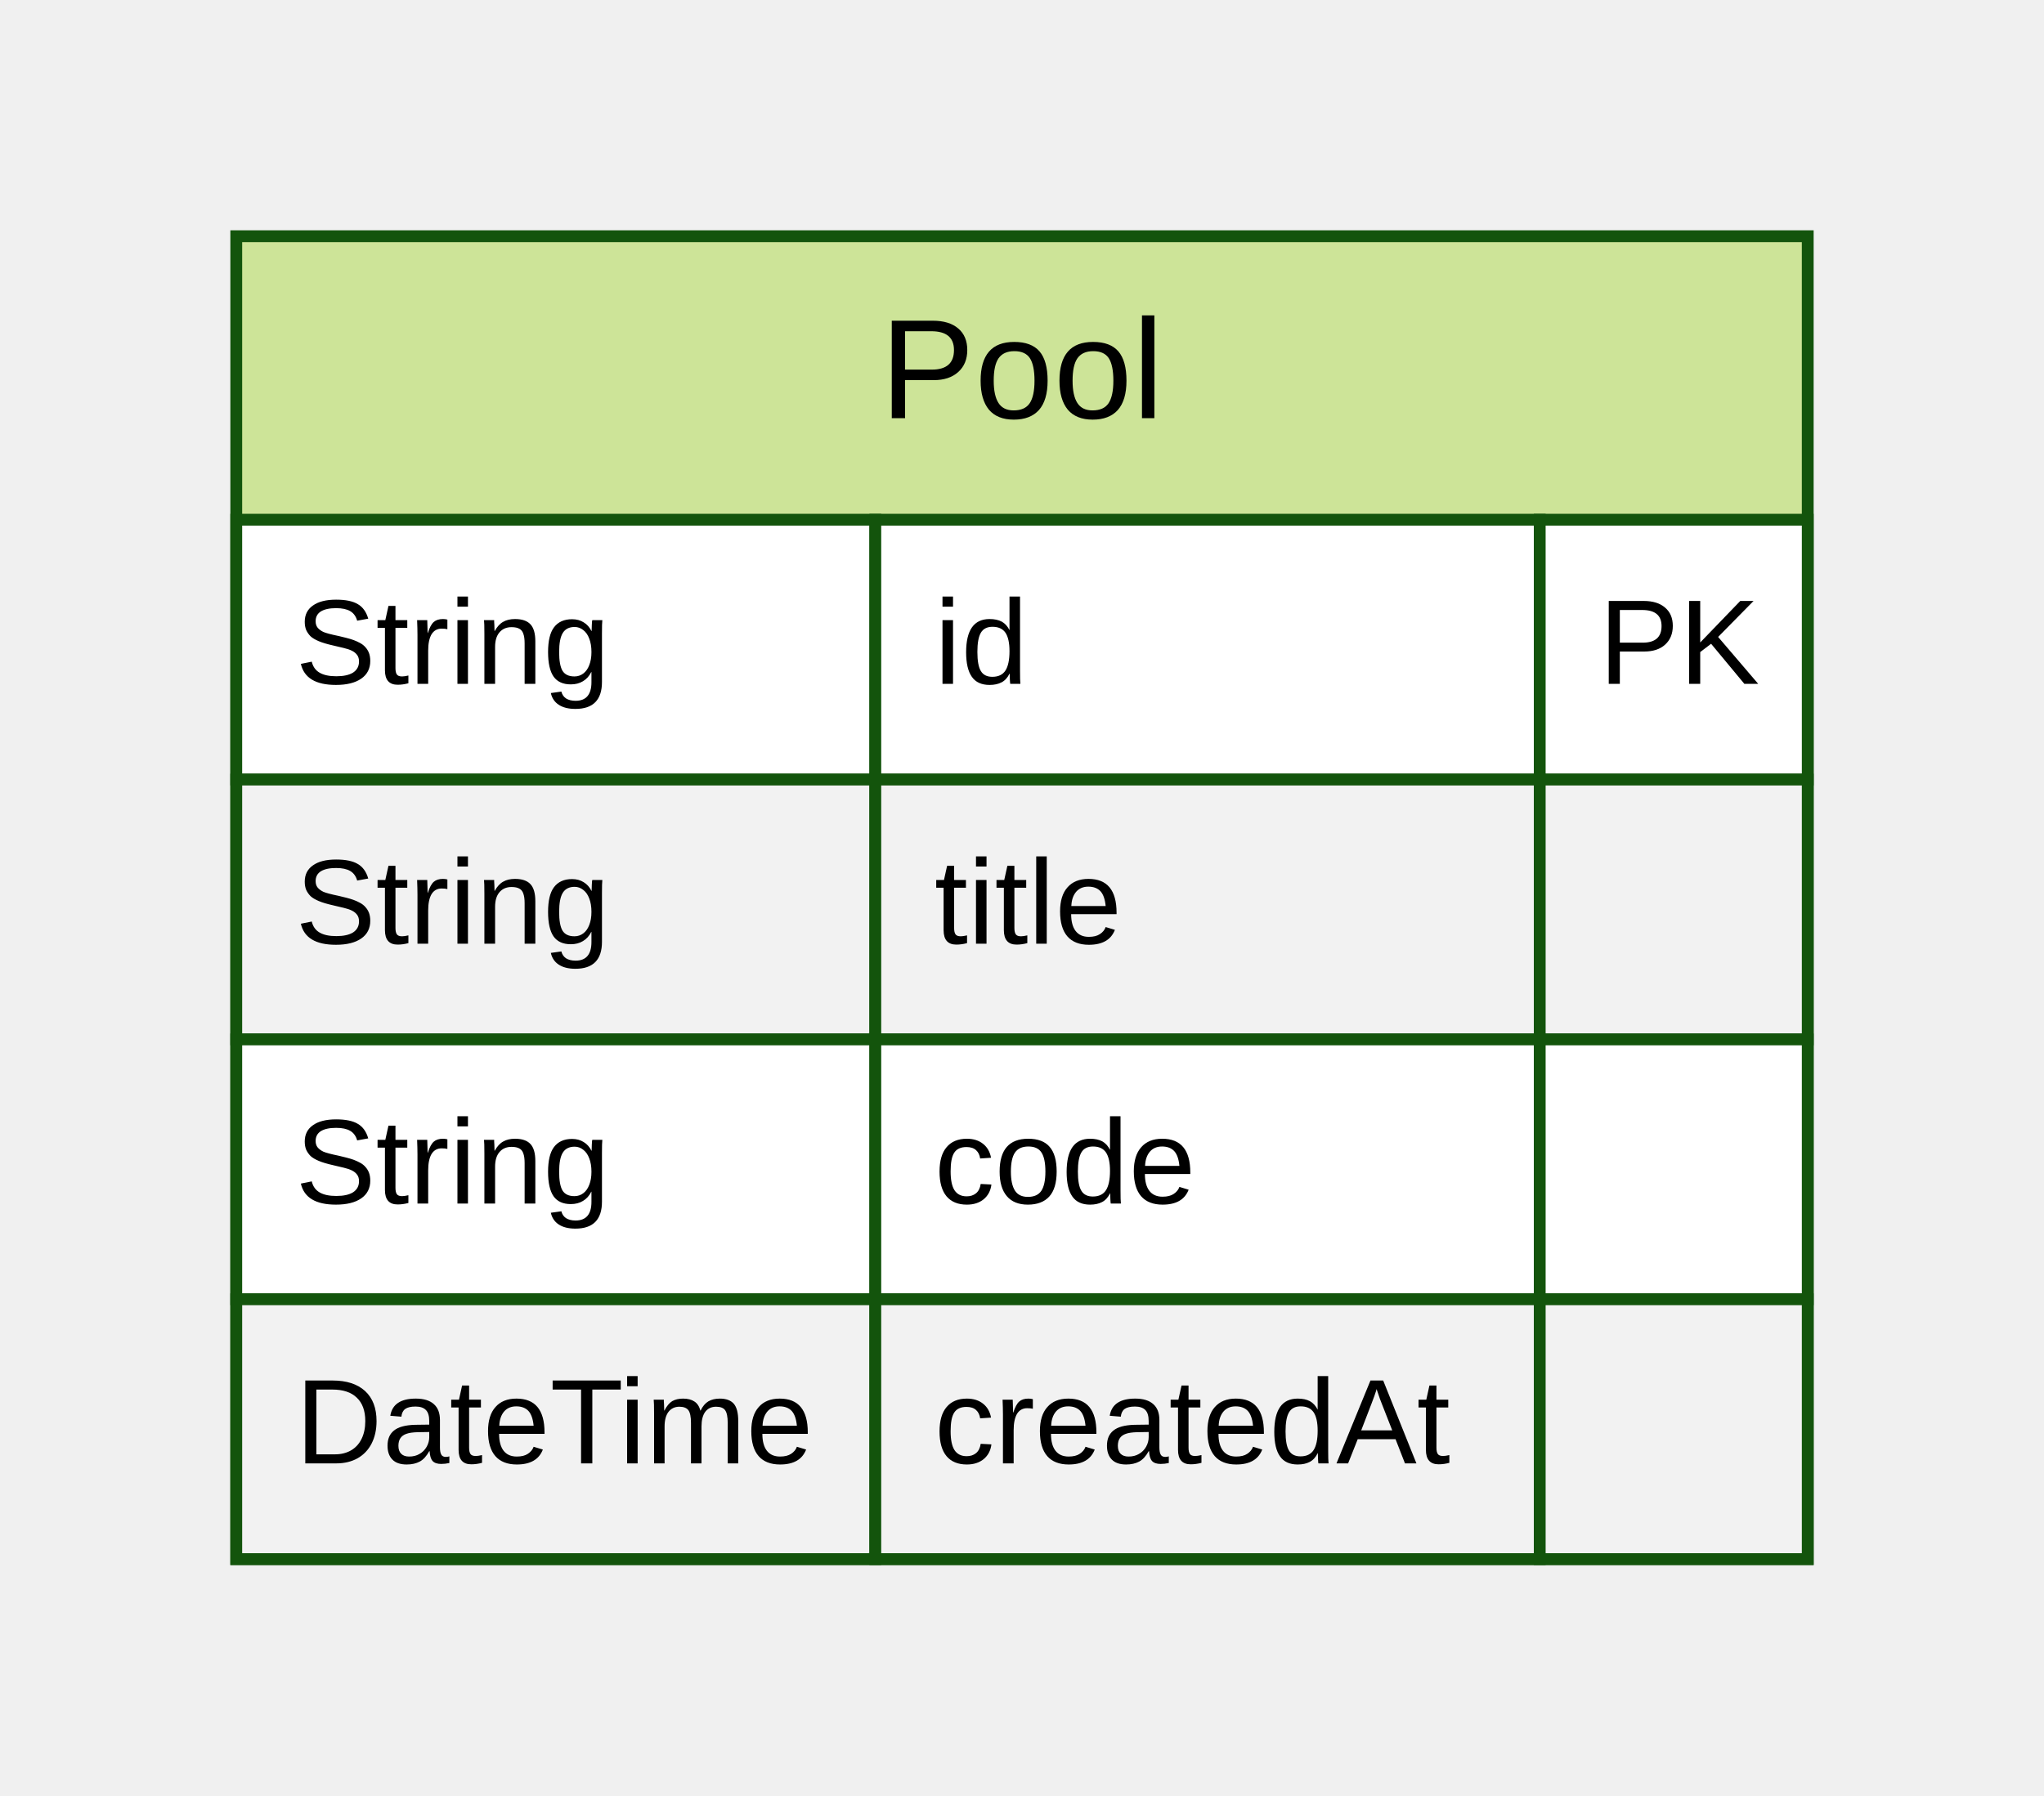
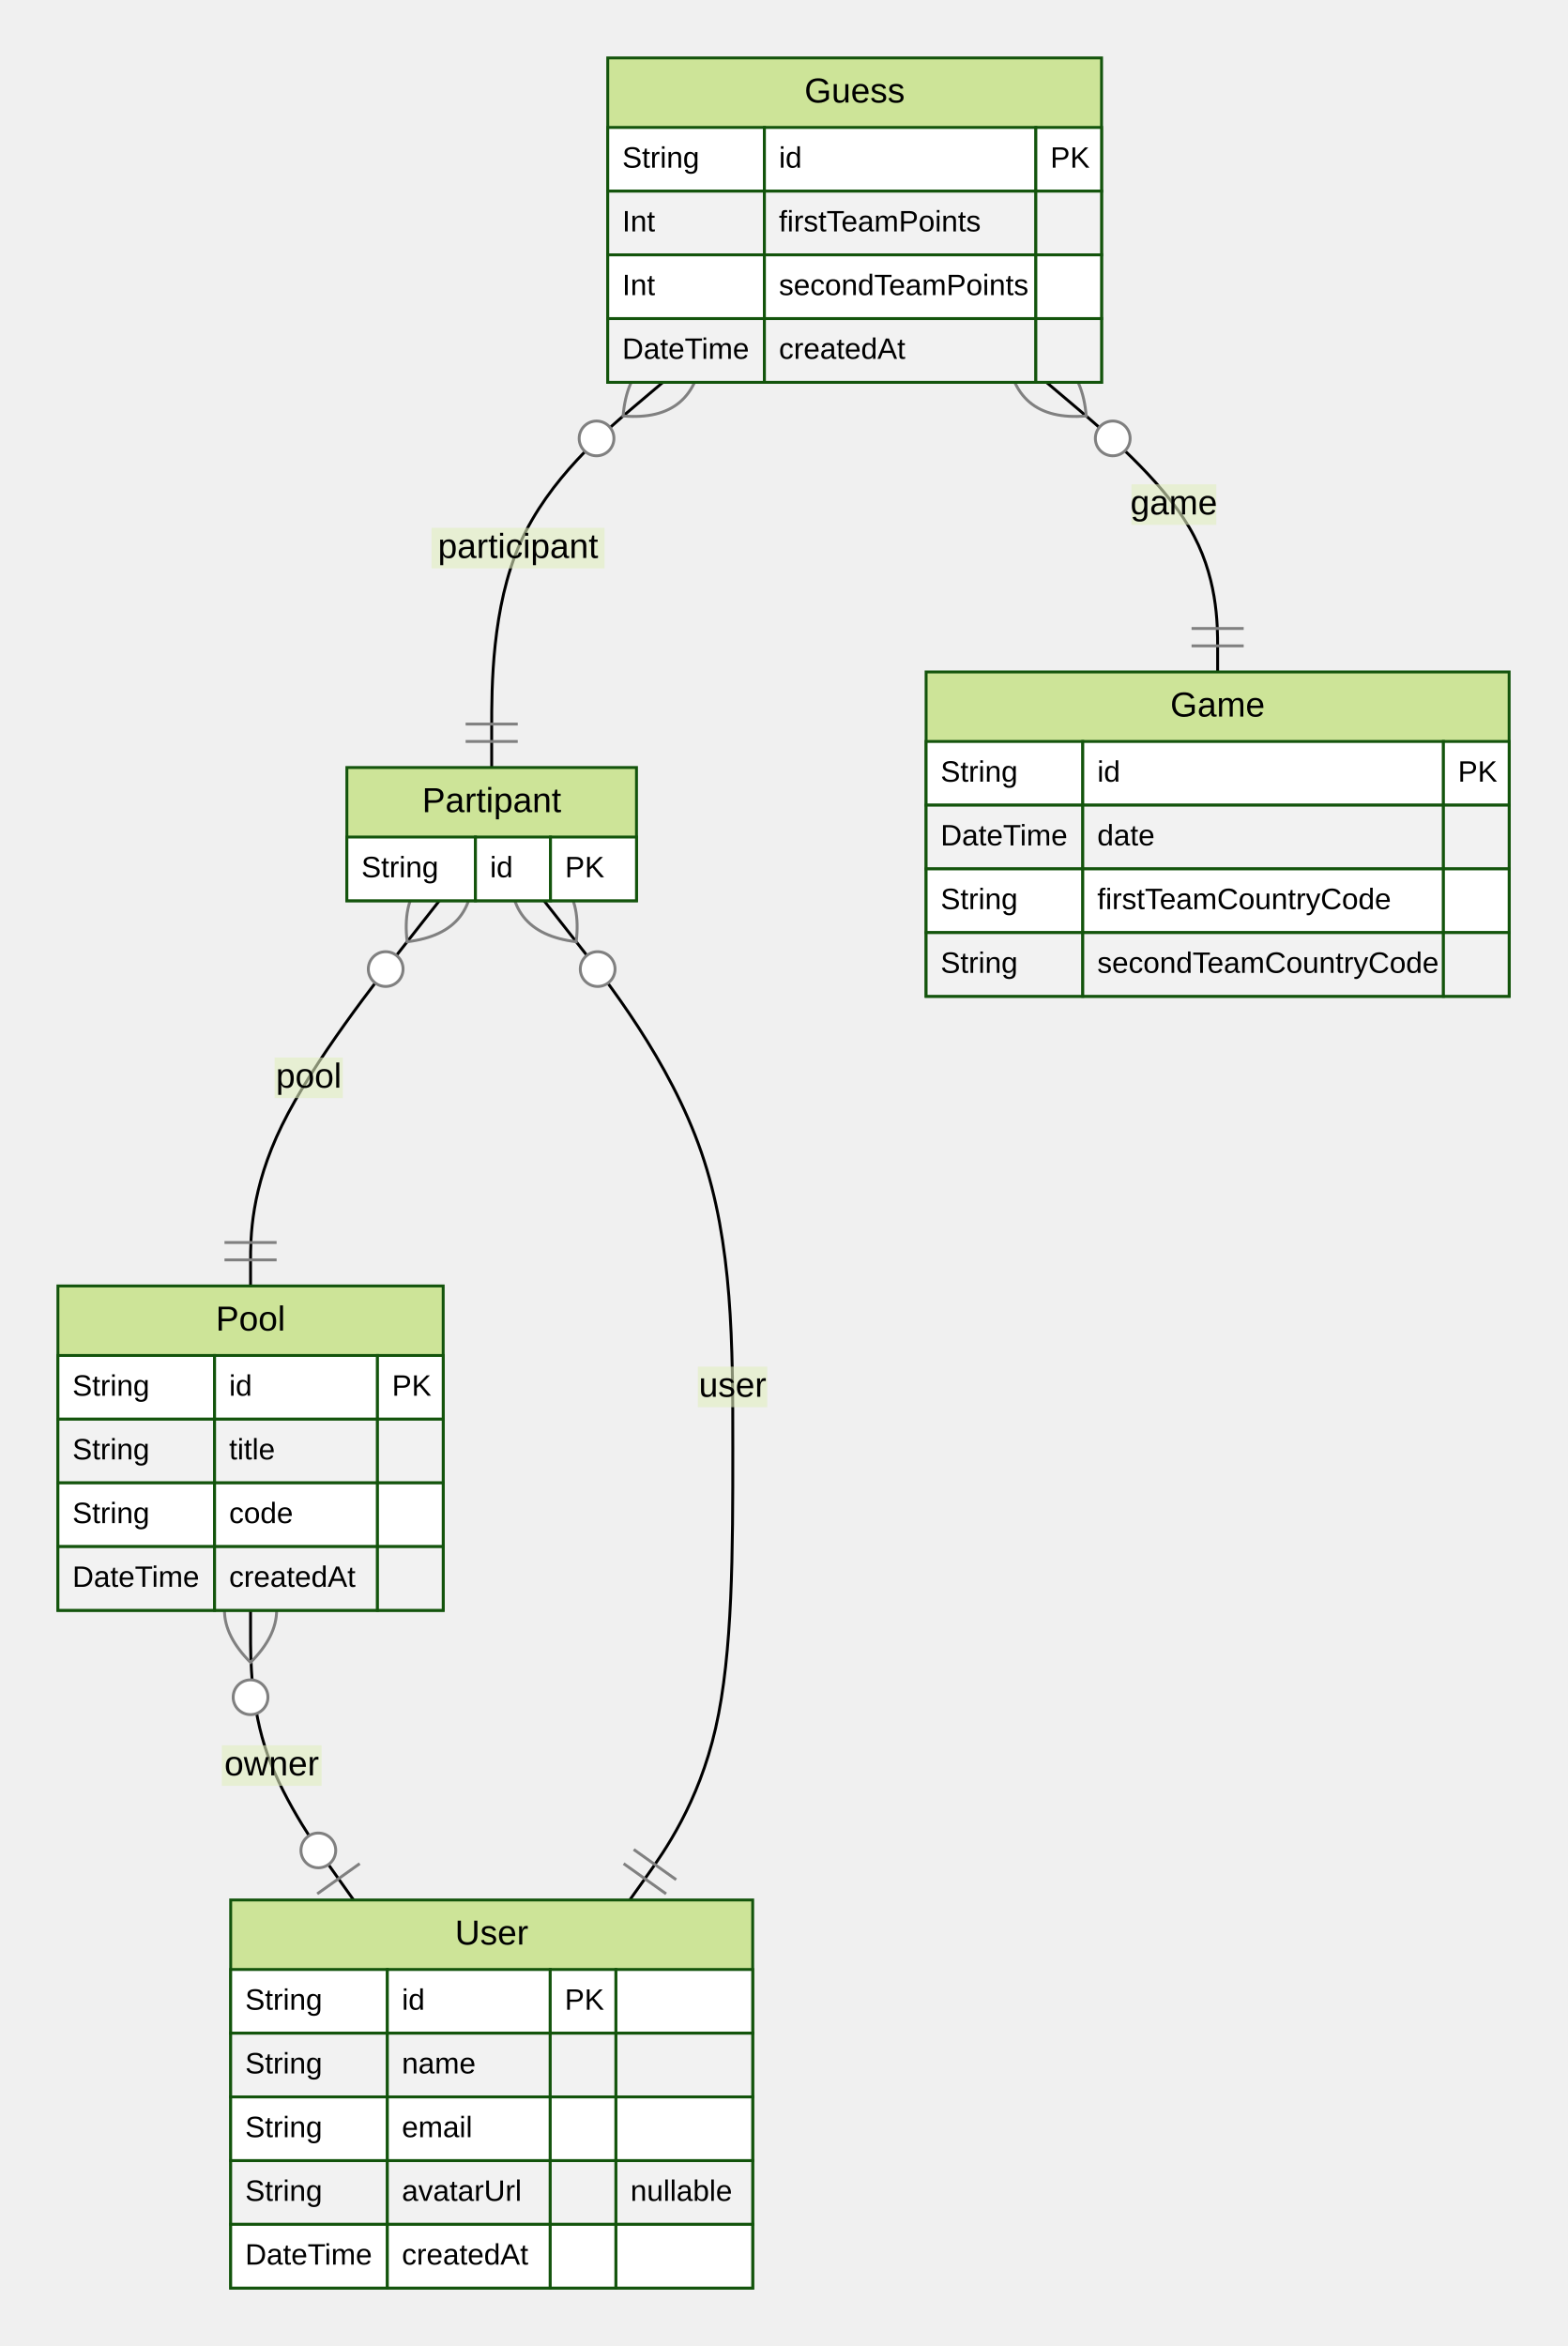
- <svg xmlns="http://www.w3.org/2000/svg" aria-labelledby="chart-title-mermaid-0 chart-desc-mermaid-0" role="img" viewBox="0 0 173.026 152" style="max-width: 173.026px; background-color: white;" width="100%" id="mermaid-0">
+ <svg xmlns="http://www.w3.org/2000/svg" aria-labelledby="chart-title-mermaid-0 chart-desc-mermaid-0" role="img" viewBox="0 0 541.082 810" style="max-width: 541.082px; background-color: white;" width="100%" id="mermaid-0">
  <style>#mermaid-0 {font-family:"trebuchet ms",verdana,arial,sans-serif;font-size:16px;fill:#000000;}#mermaid-0 .error-icon{fill:#552222;}#mermaid-0 .error-text{fill:#552222;stroke:#552222;}#mermaid-0 .edge-thickness-normal{stroke-width:2px;}#mermaid-0 .edge-thickness-thick{stroke-width:3.5px;}#mermaid-0 .edge-pattern-solid{stroke-dasharray:0;}#mermaid-0 .edge-pattern-dashed{stroke-dasharray:3;}#mermaid-0 .edge-pattern-dotted{stroke-dasharray:2;}#mermaid-0 .marker{fill:#000000;stroke:#000000;}#mermaid-0 .marker.cross{stroke:#000000;}#mermaid-0 svg{font-family:"trebuchet ms",verdana,arial,sans-serif;font-size:16px;}#mermaid-0 .entityBox{fill:#cde498;stroke:#13540c;}#mermaid-0 .attributeBoxOdd{fill:#ffffff;stroke:#13540c;}#mermaid-0 .attributeBoxEven{fill:#f2f2f2;stroke:#13540c;}#mermaid-0 .relationshipLabelBox{fill:hsl(78.158, 58.462%, 84.51%);opacity:0.7;background-color:hsl(78.158, 58.462%, 84.51%);}#mermaid-0 .relationshipLabelBox rect{opacity:0.5;}#mermaid-0 .relationshipLine{stroke:#000000;}#mermaid-0 :root{--mermaid-font-family:"trebuchet ms",verdana,arial,sans-serif;}</style>
  <g />
  <defs>
    <marker orient="auto" markerHeight="18" markerWidth="18" refY="9" refX="0" id="ONLY_ONE_START">
      <path d="M9,0 L9,18 M15,0 L15,18" fill="none" stroke="gray" />
    </marker>
  </defs>
  <defs>
    <marker orient="auto" markerHeight="18" markerWidth="18" refY="9" refX="18" id="ONLY_ONE_END">
      <path d="M3,0 L3,18 M9,0 L9,18" fill="none" stroke="gray" />
    </marker>
  </defs>
  <defs>
    <marker orient="auto" markerHeight="18" markerWidth="30" refY="9" refX="0" id="ZERO_OR_ONE_START">
      <circle r="6" cy="9" cx="21" fill="white" stroke="gray" />
      <path d="M9,0 L9,18" fill="none" stroke="gray" />
    </marker>
  </defs>
  <defs>
    <marker orient="auto" markerHeight="18" markerWidth="30" refY="9" refX="30" id="ZERO_OR_ONE_END">
      <circle r="6" cy="9" cx="9" fill="white" stroke="gray" />
      <path d="M21,0 L21,18" fill="none" stroke="gray" />
    </marker>
  </defs>
  <defs>
    <marker orient="auto" markerHeight="36" markerWidth="45" refY="18" refX="18" id="ONE_OR_MORE_START">
      <path d="M0,18 Q 18,0 36,18 Q 18,36 0,18 M42,9 L42,27" fill="none" stroke="gray" />
    </marker>
  </defs>
  <defs>
    <marker orient="auto" markerHeight="36" markerWidth="45" refY="18" refX="27" id="ONE_OR_MORE_END">
      <path d="M3,9 L3,27 M9,18 Q27,0 45,18 Q27,36 9,18" fill="none" stroke="gray" />
    </marker>
  </defs>
  <defs>
    <marker orient="auto" markerHeight="36" markerWidth="57" refY="18" refX="18" id="ZERO_OR_MORE_START">
      <circle r="6" cy="18" cx="48" fill="white" stroke="gray" />
      <path d="M0,18 Q18,0 36,18 Q18,36 0,18" fill="none" stroke="gray" />
    </marker>
  </defs>
  <defs>
    <marker orient="auto" markerHeight="36" markerWidth="57" refY="18" refX="39" id="ZERO_OR_MORE_END">
      <circle r="6" cy="18" cx="9" fill="white" stroke="gray" />
      <path d="M21,18 Q39,0 57,18 Q39,36 21,18" fill="none" stroke="gray" />
    </marker>
  </defs>
-   <g transform="translate(20,20 )" id="Pool">
+   <path marker-start="url(#ZERO_OR_MORE_START)" marker-end="url(#ZERO_OR_ONE_END)" fill="none" stroke="gray" d="M86.513,556L86.513,564.333C86.513,572.667,86.513,589.333,92.443,606C98.373,622.667,110.233,639.333,116.163,647.667L122.093,656" class="er relationshipLine" />
+   <path marker-start="url(#ZERO_OR_MORE_START)" marker-end="url(#ONLY_ONE_END)" fill="none" stroke="gray" d="M187.835,311L198.7,324.833C209.565,338.667,231.296,366.333,242.161,397.833C253.026,429.333,253.026,464.667,253.026,500C253.026,535.333,253.026,570.667,247.096,596.667C241.167,622.667,229.307,639.333,223.377,647.667L217.447,656" class="er relationshipLine" />
+   <path marker-start="url(#ZERO_OR_MORE_START)" marker-end="url(#ONLY_ONE_END)" fill="none" stroke="gray" d="M151.705,311L140.839,324.833C129.974,338.667,108.244,366.333,97.378,388.5C86.513,410.667,86.513,427.333,86.513,435.667L86.513,444" class="er relationshipLine" />
+   <path marker-start="url(#ZERO_OR_MORE_START)" marker-end="url(#ONLY_ONE_END)" fill="none" stroke="gray" d="M361.309,132L371.162,140.333C381.015,148.667,400.72,165.333,410.573,182C420.426,198.667,420.426,215.333,420.426,223.667L420.426,232" class="er relationshipLine" />
+   <path marker-start="url(#ZERO_OR_MORE_START)" marker-end="url(#ONLY_ONE_END)" fill="none" stroke="gray" d="M228.887,132L219.034,140.333C209.181,148.667,189.476,165.333,179.623,187.5C169.77,209.667,169.77,237.333,169.77,251.167L169.77,265" class="er relationshipLine" />
+   <g transform="translate(20,444 )" id="Pool">
    <rect height="112" width="133.026" y="0" x="0" stroke="gray" fill-opacity="100%" fill="honeydew" class="er entityBox" />
    <text transform="translate(66.51321,12)" style="font-family: &quot;trebuchet ms&quot;, verdana, arial, sans-serif;; font-size: 12px" text-anchor="middle" dominant-baseline="middle" y="0" x="0" id="entity-Pool" class="er entityLabel">Pool</text>
    <rect height="22" width="54.096" y="24" x="0" stroke="gray" fill-opacity="100%" fill="honeydew" class="er attributeBoxOdd" />
    <text transform="translate(5,35)" style="font-family: &quot;trebuchet ms&quot;, verdana, arial, sans-serif;; font-size: 10.2px" text-anchor="left" dominant-baseline="middle" y="0" x="0" id="entity-Pool-attr-1-type" class="er entityLabel">String</text>
    <rect height="22" width="56.243" y="24" x="54.096" stroke="gray" fill-opacity="100%" fill="honeydew" class="er attributeBoxOdd" />
    <text transform="translate(59.09555,35)" style="font-family: &quot;trebuchet ms&quot;, verdana, arial, sans-serif;; font-size: 10.2px" text-anchor="left" dominant-baseline="middle" y="0" x="0" id="entity-Pool-attr-1-name" class="er entityLabel">id</text>
    <rect height="22" width="22.688" y="24" x="110.339" stroke="gray" fill-opacity="100%" fill="honeydew" class="er attributeBoxOdd" />
    <text transform="translate(115.3387,35)" style="font-family: &quot;trebuchet ms&quot;, verdana, arial, sans-serif;; font-size: 10.2px" text-anchor="left" dominant-baseline="middle" y="0" x="0" id="entity-Pool-attr-1-key" class="er entityLabel">PK</text>
    <rect height="22" width="54.096" y="46" x="0" stroke="gray" fill-opacity="100%" fill="honeydew" class="er attributeBoxEven" />
    <text transform="translate(5,57)" style="font-family: &quot;trebuchet ms&quot;, verdana, arial, sans-serif;; font-size: 10.2px" text-anchor="left" dominant-baseline="middle" y="0" x="0" id="entity-Pool-attr-2-type" class="er entityLabel">String</text>
    <rect height="22" width="56.243" y="46" x="54.096" stroke="gray" fill-opacity="100%" fill="honeydew" class="er attributeBoxEven" />
    <text transform="translate(59.09555,57)" style="font-family: &quot;trebuchet ms&quot;, verdana, arial, sans-serif;; font-size: 10.2px" text-anchor="left" dominant-baseline="middle" y="0" x="0" id="entity-Pool-attr-2-name" class="er entityLabel">title</text>
    <rect height="22" width="22.688" y="46" x="110.339" stroke="gray" fill-opacity="100%" fill="honeydew" class="er attributeBoxEven" />
    <text transform="translate(115.3387,57)" style="font-family: &quot;trebuchet ms&quot;, verdana, arial, sans-serif;; font-size: 10.2px" text-anchor="left" dominant-baseline="middle" y="0" x="0" id="entity-Pool-attr-2-key" class="er entityLabel" />
    <rect height="22" width="54.096" y="68" x="0" stroke="gray" fill-opacity="100%" fill="honeydew" class="er attributeBoxOdd" />
    <text transform="translate(5,79)" style="font-family: &quot;trebuchet ms&quot;, verdana, arial, sans-serif;; font-size: 10.2px" text-anchor="left" dominant-baseline="middle" y="0" x="0" id="entity-Pool-attr-3-type" class="er entityLabel">String</text>
    <rect height="22" width="56.243" y="68" x="54.096" stroke="gray" fill-opacity="100%" fill="honeydew" class="er attributeBoxOdd" />
    <text transform="translate(59.09555,79)" style="font-family: &quot;trebuchet ms&quot;, verdana, arial, sans-serif;; font-size: 10.2px" text-anchor="left" dominant-baseline="middle" y="0" x="0" id="entity-Pool-attr-3-name" class="er entityLabel">code</text>
    <rect height="22" width="22.688" y="68" x="110.339" stroke="gray" fill-opacity="100%" fill="honeydew" class="er attributeBoxOdd" />
    <text transform="translate(115.3387,79)" style="font-family: &quot;trebuchet ms&quot;, verdana, arial, sans-serif;; font-size: 10.2px" text-anchor="left" dominant-baseline="middle" y="0" x="0" id="entity-Pool-attr-3-key" class="er entityLabel" />
    <rect height="22" width="54.096" y="90" x="0" stroke="gray" fill-opacity="100%" fill="honeydew" class="er attributeBoxEven" />
    <text transform="translate(5,101)" style="font-family: &quot;trebuchet ms&quot;, verdana, arial, sans-serif;; font-size: 10.2px" text-anchor="left" dominant-baseline="middle" y="0" x="0" id="entity-Pool-attr-4-type" class="er entityLabel">DateTime</text>
    <rect height="22" width="56.243" y="90" x="54.096" stroke="gray" fill-opacity="100%" fill="honeydew" class="er attributeBoxEven" />
    <text transform="translate(59.09555,101)" style="font-family: &quot;trebuchet ms&quot;, verdana, arial, sans-serif;; font-size: 10.2px" text-anchor="left" dominant-baseline="middle" y="0" x="0" id="entity-Pool-attr-4-name" class="er entityLabel">createdAt</text>
    <rect height="22" width="22.688" y="90" x="110.339" stroke="gray" fill-opacity="100%" fill="honeydew" class="er attributeBoxEven" />
    <text transform="translate(115.3387,101)" style="font-family: &quot;trebuchet ms&quot;, verdana, arial, sans-serif;; font-size: 10.2px" text-anchor="left" dominant-baseline="middle" y="0" x="0" id="entity-Pool-attr-4-key" class="er entityLabel" />
  </g>
+   <g transform="translate(119.7698,265 )" id="Partipant">
+     <rect height="46" width="100" y="0" x="0" stroke="gray" fill-opacity="100%" fill="honeydew" class="er entityBox" />
+     <text transform="translate(50,12)" style="font-family: &quot;trebuchet ms&quot;, verdana, arial, sans-serif;; font-size: 12px" text-anchor="middle" dominant-baseline="middle" y="0" x="0" id="entity-Partipant" class="er entityLabel">Partipant</text>
+     <rect height="22" width="44.399" y="24" x="0" stroke="gray" fill-opacity="100%" fill="honeydew" class="er attributeBoxOdd" />
+     <text transform="translate(5,35)" style="font-family: &quot;trebuchet ms&quot;, verdana, arial, sans-serif;; font-size: 10.2px" text-anchor="left" dominant-baseline="middle" y="0" x="0" id="entity-Partipant-attr-1-type" class="er entityLabel">String</text>
+     <rect height="22" width="25.911" y="24" x="44.399" stroke="gray" fill-opacity="100%" fill="honeydew" class="er attributeBoxOdd" />
+     <text transform="translate(49.39862,35)" style="font-family: &quot;trebuchet ms&quot;, verdana, arial, sans-serif;; font-size: 10.2px" text-anchor="left" dominant-baseline="middle" y="0" x="0" id="entity-Partipant-attr-1-name" class="er entityLabel">id</text>
+     <rect height="22" width="29.69" y="24" x="70.31" stroke="gray" fill-opacity="100%" fill="honeydew" class="er attributeBoxOdd" />
+     <text transform="translate(75.30976,35)" style="font-family: &quot;trebuchet ms&quot;, verdana, arial, sans-serif;; font-size: 10.2px" text-anchor="left" dominant-baseline="middle" y="0" x="0" id="entity-Partipant-attr-1-key" class="er entityLabel">PK</text>
+   </g>
+   <g transform="translate(79.65034,656 )" id="User">
+     <rect height="134" width="180.239" y="0" x="0" stroke="gray" fill-opacity="100%" fill="honeydew" class="er entityBox" />
+     <text transform="translate(90.11948,12)" style="font-family: &quot;trebuchet ms&quot;, verdana, arial, sans-serif;; font-size: 12px" text-anchor="middle" dominant-baseline="middle" y="0" x="0" id="entity-User" class="er entityLabel">User</text>
+     <rect height="22" width="54.096" y="24" x="0" stroke="gray" fill-opacity="100%" fill="honeydew" class="er attributeBoxOdd" />
+     <text transform="translate(5,35)" style="font-family: &quot;trebuchet ms&quot;, verdana, arial, sans-serif;; font-size: 10.2px" text-anchor="left" dominant-baseline="middle" y="0" x="0" id="entity-User-attr-1-type" class="er entityLabel">String</text>
+     <rect height="22" width="56.243" y="24" x="54.096" stroke="gray" fill-opacity="100%" fill="honeydew" class="er attributeBoxOdd" />
+     <text transform="translate(59.09555,35)" style="font-family: &quot;trebuchet ms&quot;, verdana, arial, sans-serif;; font-size: 10.2px" text-anchor="left" dominant-baseline="middle" y="0" x="0" id="entity-User-attr-1-name" class="er entityLabel">id</text>
+     <rect height="22" width="22.688" y="24" x="110.339" stroke="gray" fill-opacity="100%" fill="honeydew" class="er attributeBoxOdd" />
+     <text transform="translate(115.3387,35)" style="font-family: &quot;trebuchet ms&quot;, verdana, arial, sans-serif;; font-size: 10.2px" text-anchor="left" dominant-baseline="middle" y="0" x="0" id="entity-User-attr-1-key" class="er entityLabel">PK</text>
+     <rect height="22" width="47.213" y="24" x="133.026" stroke="gray" fill-opacity="100%" fill="honeydew" class="er attributeBoxOdd" />
+     <text transform="translate(138.0264,35)" style="font-family: &quot;trebuchet ms&quot;, verdana, arial, sans-serif;; font-size: 10.2px" text-anchor="left" dominant-baseline="middle" y="0" x="0" id="entity-User-attr-1-comment" class="er entityLabel" />
+     <rect height="22" width="54.096" y="46" x="0" stroke="gray" fill-opacity="100%" fill="honeydew" class="er attributeBoxEven" />
+     <text transform="translate(5,57)" style="font-family: &quot;trebuchet ms&quot;, verdana, arial, sans-serif;; font-size: 10.2px" text-anchor="left" dominant-baseline="middle" y="0" x="0" id="entity-User-attr-2-type" class="er entityLabel">String</text>
+     <rect height="22" width="56.243" y="46" x="54.096" stroke="gray" fill-opacity="100%" fill="honeydew" class="er attributeBoxEven" />
+     <text transform="translate(59.09555,57)" style="font-family: &quot;trebuchet ms&quot;, verdana, arial, sans-serif;; font-size: 10.2px" text-anchor="left" dominant-baseline="middle" y="0" x="0" id="entity-User-attr-2-name" class="er entityLabel">name</text>
+     <rect height="22" width="22.688" y="46" x="110.339" stroke="gray" fill-opacity="100%" fill="honeydew" class="er attributeBoxEven" />
+     <text transform="translate(115.3387,57)" style="font-family: &quot;trebuchet ms&quot;, verdana, arial, sans-serif;; font-size: 10.2px" text-anchor="left" dominant-baseline="middle" y="0" x="0" id="entity-User-attr-2-key" class="er entityLabel" />
+     <rect height="22" width="47.213" y="46" x="133.026" stroke="gray" fill-opacity="100%" fill="honeydew" class="er attributeBoxEven" />
+     <text transform="translate(138.0264,57)" style="font-family: &quot;trebuchet ms&quot;, verdana, arial, sans-serif;; font-size: 10.2px" text-anchor="left" dominant-baseline="middle" y="0" x="0" id="entity-User-attr-2-comment" class="er entityLabel" />
+     <rect height="22" width="54.096" y="68" x="0" stroke="gray" fill-opacity="100%" fill="honeydew" class="er attributeBoxOdd" />
+     <text transform="translate(5,79)" style="font-family: &quot;trebuchet ms&quot;, verdana, arial, sans-serif;; font-size: 10.2px" text-anchor="left" dominant-baseline="middle" y="0" x="0" id="entity-User-attr-3-type" class="er entityLabel">String</text>
+     <rect height="22" width="56.243" y="68" x="54.096" stroke="gray" fill-opacity="100%" fill="honeydew" class="er attributeBoxOdd" />
+     <text transform="translate(59.09555,79)" style="font-family: &quot;trebuchet ms&quot;, verdana, arial, sans-serif;; font-size: 10.2px" text-anchor="left" dominant-baseline="middle" y="0" x="0" id="entity-User-attr-3-name" class="er entityLabel">email</text>
+     <rect height="22" width="22.688" y="68" x="110.339" stroke="gray" fill-opacity="100%" fill="honeydew" class="er attributeBoxOdd" />
+     <text transform="translate(115.3387,79)" style="font-family: &quot;trebuchet ms&quot;, verdana, arial, sans-serif;; font-size: 10.2px" text-anchor="left" dominant-baseline="middle" y="0" x="0" id="entity-User-attr-3-key" class="er entityLabel" />
+     <rect height="22" width="47.213" y="68" x="133.026" stroke="gray" fill-opacity="100%" fill="honeydew" class="er attributeBoxOdd" />
+     <text transform="translate(138.0264,79)" style="font-family: &quot;trebuchet ms&quot;, verdana, arial, sans-serif;; font-size: 10.2px" text-anchor="left" dominant-baseline="middle" y="0" x="0" id="entity-User-attr-3-comment" class="er entityLabel" />
+     <rect height="22" width="54.096" y="90" x="0" stroke="gray" fill-opacity="100%" fill="honeydew" class="er attributeBoxEven" />
+     <text transform="translate(5,101)" style="font-family: &quot;trebuchet ms&quot;, verdana, arial, sans-serif;; font-size: 10.2px" text-anchor="left" dominant-baseline="middle" y="0" x="0" id="entity-User-attr-4-type" class="er entityLabel">String</text>
+     <rect height="22" width="56.243" y="90" x="54.096" stroke="gray" fill-opacity="100%" fill="honeydew" class="er attributeBoxEven" />
+     <text transform="translate(59.09555,101)" style="font-family: &quot;trebuchet ms&quot;, verdana, arial, sans-serif;; font-size: 10.2px" text-anchor="left" dominant-baseline="middle" y="0" x="0" id="entity-User-attr-4-name" class="er entityLabel">avatarUrl</text>
+     <rect height="22" width="22.688" y="90" x="110.339" stroke="gray" fill-opacity="100%" fill="honeydew" class="er attributeBoxEven" />
+     <text transform="translate(115.3387,101)" style="font-family: &quot;trebuchet ms&quot;, verdana, arial, sans-serif;; font-size: 10.2px" text-anchor="left" dominant-baseline="middle" y="0" x="0" id="entity-User-attr-4-key" class="er entityLabel" />
+     <rect height="22" width="47.213" y="90" x="133.026" stroke="gray" fill-opacity="100%" fill="honeydew" class="er attributeBoxEven" />
+     <text transform="translate(138.0264,101)" style="font-family: &quot;trebuchet ms&quot;, verdana, arial, sans-serif;; font-size: 10.2px" text-anchor="left" dominant-baseline="middle" y="0" x="0" id="entity-User-attr-4-comment" class="er entityLabel">nullable</text>
+     <rect height="22" width="54.096" y="112" x="0" stroke="gray" fill-opacity="100%" fill="honeydew" class="er attributeBoxOdd" />
+     <text transform="translate(5,123)" style="font-family: &quot;trebuchet ms&quot;, verdana, arial, sans-serif;; font-size: 10.2px" text-anchor="left" dominant-baseline="middle" y="0" x="0" id="entity-User-attr-5-type" class="er entityLabel">DateTime</text>
+     <rect height="22" width="56.243" y="112" x="54.096" stroke="gray" fill-opacity="100%" fill="honeydew" class="er attributeBoxOdd" />
+     <text transform="translate(59.09555,123)" style="font-family: &quot;trebuchet ms&quot;, verdana, arial, sans-serif;; font-size: 10.2px" text-anchor="left" dominant-baseline="middle" y="0" x="0" id="entity-User-attr-5-name" class="er entityLabel">createdAt</text>
+     <rect height="22" width="22.688" y="112" x="110.339" stroke="gray" fill-opacity="100%" fill="honeydew" class="er attributeBoxOdd" />
+     <text transform="translate(115.3387,123)" style="font-family: &quot;trebuchet ms&quot;, verdana, arial, sans-serif;; font-size: 10.2px" text-anchor="left" dominant-baseline="middle" y="0" x="0" id="entity-User-attr-5-key" class="er entityLabel" />
+     <rect height="22" width="47.213" y="112" x="133.026" stroke="gray" fill-opacity="100%" fill="honeydew" class="er attributeBoxOdd" />
+     <text transform="translate(138.0264,123)" style="font-family: &quot;trebuchet ms&quot;, verdana, arial, sans-serif;; font-size: 10.2px" text-anchor="left" dominant-baseline="middle" y="0" x="0" id="entity-User-attr-5-comment" class="er entityLabel" />
+   </g>
+   <g transform="translate(319.7698,232 )" id="Game">
+     <rect height="112" width="201.312" y="0" x="0" stroke="gray" fill-opacity="100%" fill="honeydew" class="er entityBox" />
+     <text transform="translate(100.6562,12)" style="font-family: &quot;trebuchet ms&quot;, verdana, arial, sans-serif;; font-size: 12px" text-anchor="middle" dominant-baseline="middle" y="0" x="0" id="entity-Game" class="er entityLabel">Game</text>
+     <rect height="22" width="54.096" y="24" x="0" stroke="gray" fill-opacity="100%" fill="honeydew" class="er attributeBoxOdd" />
+     <text transform="translate(5,35)" style="font-family: &quot;trebuchet ms&quot;, verdana, arial, sans-serif;; font-size: 10.2px" text-anchor="left" dominant-baseline="middle" y="0" x="0" id="entity-Game-attr-1-type" class="er entityLabel">String</text>
+     <rect height="22" width="124.529" y="24" x="54.096" stroke="gray" fill-opacity="100%" fill="honeydew" class="er attributeBoxOdd" />
+     <text transform="translate(59.09555,35)" style="font-family: &quot;trebuchet ms&quot;, verdana, arial, sans-serif;; font-size: 10.2px" text-anchor="left" dominant-baseline="middle" y="0" x="0" id="entity-Game-attr-1-name" class="er entityLabel">id</text>
+     <rect height="22" width="22.688" y="24" x="178.625" stroke="gray" fill-opacity="100%" fill="honeydew" class="er attributeBoxOdd" />
+     <text transform="translate(183.6248,35)" style="font-family: &quot;trebuchet ms&quot;, verdana, arial, sans-serif;; font-size: 10.2px" text-anchor="left" dominant-baseline="middle" y="0" x="0" id="entity-Game-attr-1-key" class="er entityLabel">PK</text>
+     <rect height="22" width="54.096" y="46" x="0" stroke="gray" fill-opacity="100%" fill="honeydew" class="er attributeBoxEven" />
+     <text transform="translate(5,57)" style="font-family: &quot;trebuchet ms&quot;, verdana, arial, sans-serif;; font-size: 10.2px" text-anchor="left" dominant-baseline="middle" y="0" x="0" id="entity-Game-attr-2-type" class="er entityLabel">DateTime</text>
+     <rect height="22" width="124.529" y="46" x="54.096" stroke="gray" fill-opacity="100%" fill="honeydew" class="er attributeBoxEven" />
+     <text transform="translate(59.09555,57)" style="font-family: &quot;trebuchet ms&quot;, verdana, arial, sans-serif;; font-size: 10.2px" text-anchor="left" dominant-baseline="middle" y="0" x="0" id="entity-Game-attr-2-name" class="er entityLabel">date</text>
+     <rect height="22" width="22.688" y="46" x="178.625" stroke="gray" fill-opacity="100%" fill="honeydew" class="er attributeBoxEven" />
+     <text transform="translate(183.6248,57)" style="font-family: &quot;trebuchet ms&quot;, verdana, arial, sans-serif;; font-size: 10.2px" text-anchor="left" dominant-baseline="middle" y="0" x="0" id="entity-Game-attr-2-key" class="er entityLabel" />
+     <rect height="22" width="54.096" y="68" x="0" stroke="gray" fill-opacity="100%" fill="honeydew" class="er attributeBoxOdd" />
+     <text transform="translate(5,79)" style="font-family: &quot;trebuchet ms&quot;, verdana, arial, sans-serif;; font-size: 10.2px" text-anchor="left" dominant-baseline="middle" y="0" x="0" id="entity-Game-attr-3-type" class="er entityLabel">String</text>
+     <rect height="22" width="124.529" y="68" x="54.096" stroke="gray" fill-opacity="100%" fill="honeydew" class="er attributeBoxOdd" />
+     <text transform="translate(59.09555,79)" style="font-family: &quot;trebuchet ms&quot;, verdana, arial, sans-serif;; font-size: 10.2px" text-anchor="left" dominant-baseline="middle" y="0" x="0" id="entity-Game-attr-3-name" class="er entityLabel">firstTeamCountryCode</text>
+     <rect height="22" width="22.688" y="68" x="178.625" stroke="gray" fill-opacity="100%" fill="honeydew" class="er attributeBoxOdd" />
+     <text transform="translate(183.6248,79)" style="font-family: &quot;trebuchet ms&quot;, verdana, arial, sans-serif;; font-size: 10.2px" text-anchor="left" dominant-baseline="middle" y="0" x="0" id="entity-Game-attr-3-key" class="er entityLabel" />
+     <rect height="22" width="54.096" y="90" x="0" stroke="gray" fill-opacity="100%" fill="honeydew" class="er attributeBoxEven" />
+     <text transform="translate(5,101)" style="font-family: &quot;trebuchet ms&quot;, verdana, arial, sans-serif;; font-size: 10.2px" text-anchor="left" dominant-baseline="middle" y="0" x="0" id="entity-Game-attr-4-type" class="er entityLabel">String</text>
+     <rect height="22" width="124.529" y="90" x="54.096" stroke="gray" fill-opacity="100%" fill="honeydew" class="er attributeBoxEven" />
+     <text transform="translate(59.09555,101)" style="font-family: &quot;trebuchet ms&quot;, verdana, arial, sans-serif;; font-size: 10.2px" text-anchor="left" dominant-baseline="middle" y="0" x="0" id="entity-Game-attr-4-name" class="er entityLabel">secondTeamCountryCode</text>
+     <rect height="22" width="22.688" y="90" x="178.625" stroke="gray" fill-opacity="100%" fill="honeydew" class="er attributeBoxEven" />
+     <text transform="translate(183.6248,101)" style="font-family: &quot;trebuchet ms&quot;, verdana, arial, sans-serif;; font-size: 10.2px" text-anchor="left" dominant-baseline="middle" y="0" x="0" id="entity-Game-attr-4-key" class="er entityLabel" />
+   </g>
+   <g transform="translate(209.8457,20 )" id="Guess">
+     <rect height="112" width="170.504" y="0" x="0" stroke="gray" fill-opacity="100%" fill="honeydew" class="er entityBox" />
+     <text transform="translate(85.2522,12)" style="font-family: &quot;trebuchet ms&quot;, verdana, arial, sans-serif;; font-size: 12px" text-anchor="middle" dominant-baseline="middle" y="0" x="0" id="entity-Guess" class="er entityLabel">Guess</text>
+     <rect height="22" width="54.096" y="24" x="0" stroke="gray" fill-opacity="100%" fill="honeydew" class="er attributeBoxOdd" />
+     <text transform="translate(5,35)" style="font-family: &quot;trebuchet ms&quot;, verdana, arial, sans-serif;; font-size: 10.2px" text-anchor="left" dominant-baseline="middle" y="0" x="0" id="entity-Guess-attr-1-type" class="er entityLabel">String</text>
+     <rect height="22" width="93.721" y="24" x="54.096" stroke="gray" fill-opacity="100%" fill="honeydew" class="er attributeBoxOdd" />
+     <text transform="translate(59.09555,35)" style="font-family: &quot;trebuchet ms&quot;, verdana, arial, sans-serif;; font-size: 10.2px" text-anchor="left" dominant-baseline="middle" y="0" x="0" id="entity-Guess-attr-1-name" class="er entityLabel">id</text>
+     <rect height="22" width="22.688" y="24" x="147.817" stroke="gray" fill-opacity="100%" fill="honeydew" class="er attributeBoxOdd" />
+     <text transform="translate(152.8167,35)" style="font-family: &quot;trebuchet ms&quot;, verdana, arial, sans-serif;; font-size: 10.2px" text-anchor="left" dominant-baseline="middle" y="0" x="0" id="entity-Guess-attr-1-key" class="er entityLabel">PK</text>
+     <rect height="22" width="54.096" y="46" x="0" stroke="gray" fill-opacity="100%" fill="honeydew" class="er attributeBoxEven" />
+     <text transform="translate(5,57)" style="font-family: &quot;trebuchet ms&quot;, verdana, arial, sans-serif;; font-size: 10.2px" text-anchor="left" dominant-baseline="middle" y="0" x="0" id="entity-Guess-attr-2-type" class="er entityLabel">Int</text>
+     <rect height="22" width="93.721" y="46" x="54.096" stroke="gray" fill-opacity="100%" fill="honeydew" class="er attributeBoxEven" />
+     <text transform="translate(59.09555,57)" style="font-family: &quot;trebuchet ms&quot;, verdana, arial, sans-serif;; font-size: 10.2px" text-anchor="left" dominant-baseline="middle" y="0" x="0" id="entity-Guess-attr-2-name" class="er entityLabel">firstTeamPoints</text>
+     <rect height="22" width="22.688" y="46" x="147.817" stroke="gray" fill-opacity="100%" fill="honeydew" class="er attributeBoxEven" />
+     <text transform="translate(152.8167,57)" style="font-family: &quot;trebuchet ms&quot;, verdana, arial, sans-serif;; font-size: 10.2px" text-anchor="left" dominant-baseline="middle" y="0" x="0" id="entity-Guess-attr-2-key" class="er entityLabel" />
+     <rect height="22" width="54.096" y="68" x="0" stroke="gray" fill-opacity="100%" fill="honeydew" class="er attributeBoxOdd" />
+     <text transform="translate(5,79)" style="font-family: &quot;trebuchet ms&quot;, verdana, arial, sans-serif;; font-size: 10.2px" text-anchor="left" dominant-baseline="middle" y="0" x="0" id="entity-Guess-attr-3-type" class="er entityLabel">Int</text>
+     <rect height="22" width="93.721" y="68" x="54.096" stroke="gray" fill-opacity="100%" fill="honeydew" class="er attributeBoxOdd" />
+     <text transform="translate(59.09555,79)" style="font-family: &quot;trebuchet ms&quot;, verdana, arial, sans-serif;; font-size: 10.2px" text-anchor="left" dominant-baseline="middle" y="0" x="0" id="entity-Guess-attr-3-name" class="er entityLabel">secondTeamPoints</text>
+     <rect height="22" width="22.688" y="68" x="147.817" stroke="gray" fill-opacity="100%" fill="honeydew" class="er attributeBoxOdd" />
+     <text transform="translate(152.8167,79)" style="font-family: &quot;trebuchet ms&quot;, verdana, arial, sans-serif;; font-size: 10.2px" text-anchor="left" dominant-baseline="middle" y="0" x="0" id="entity-Guess-attr-3-key" class="er entityLabel" />
+     <rect height="22" width="54.096" y="90" x="0" stroke="gray" fill-opacity="100%" fill="honeydew" class="er attributeBoxEven" />
+     <text transform="translate(5,101)" style="font-family: &quot;trebuchet ms&quot;, verdana, arial, sans-serif;; font-size: 10.2px" text-anchor="left" dominant-baseline="middle" y="0" x="0" id="entity-Guess-attr-4-type" class="er entityLabel">DateTime</text>
+     <rect height="22" width="93.721" y="90" x="54.096" stroke="gray" fill-opacity="100%" fill="honeydew" class="er attributeBoxEven" />
+     <text transform="translate(59.09555,101)" style="font-family: &quot;trebuchet ms&quot;, verdana, arial, sans-serif;; font-size: 10.2px" text-anchor="left" dominant-baseline="middle" y="0" x="0" id="entity-Guess-attr-4-name" class="er entityLabel">createdAt</text>
+     <rect height="22" width="22.688" y="90" x="147.817" stroke="gray" fill-opacity="100%" fill="honeydew" class="er attributeBoxEven" />
+     <text transform="translate(152.8167,101)" style="font-family: &quot;trebuchet ms&quot;, verdana, arial, sans-serif;; font-size: 10.2px" text-anchor="left" dominant-baseline="middle" y="0" x="0" id="entity-Guess-attr-4-key" class="er entityLabel" />
+   </g>
+   <rect fill-opacity="85%" fill="white" height="14" width="34.471" y="602.592" x="76.574" class="er relationshipLabelBox" />
+   <text style="font-family: &quot;trebuchet ms&quot;, verdana, arial, sans-serif;; font-size: 12px" dominant-baseline="middle" text-anchor="middle" y="609.592" x="93.81" id="rel1" class="er relationshipLabel">owner</text>
+   <rect fill-opacity="85%" fill="white" height="14" width="23.959" y="471.862" x="240.96" class="er relationshipLabelBox" />
+   <text style="font-family: &quot;trebuchet ms&quot;, verdana, arial, sans-serif;; font-size: 12px" dominant-baseline="middle" text-anchor="middle" y="478.862" x="252.94" id="rel2" class="er relationshipLabel">user</text>
+   <rect fill-opacity="85%" fill="white" height="14" width="23.564" y="365.133" x="94.824" class="er relationshipLabelBox" />
+   <text style="font-family: &quot;trebuchet ms&quot;, verdana, arial, sans-serif;; font-size: 12px" dominant-baseline="middle" text-anchor="middle" y="372.133" x="106.606" id="rel3" class="er relationshipLabel">pool</text>
+   <rect fill-opacity="85%" fill="white" height="14" width="29.289" y="167.222" x="390.665" class="er relationshipLabelBox" />
+   <text style="font-family: &quot;trebuchet ms&quot;, verdana, arial, sans-serif;; font-size: 12px" dominant-baseline="middle" text-anchor="middle" y="174.222" x="405.31" id="rel4" class="er relationshipLabel">game</text>
+   <rect fill-opacity="85%" fill="white" height="14" width="59.744" y="182.256" x="148.995" class="er relationshipLabelBox" />
+   <text style="font-family: &quot;trebuchet ms&quot;, verdana, arial, sans-serif;; font-size: 12px" dominant-baseline="middle" text-anchor="middle" y="189.256" x="178.867" id="rel5" class="er relationshipLabel">participant</text>
</svg>
